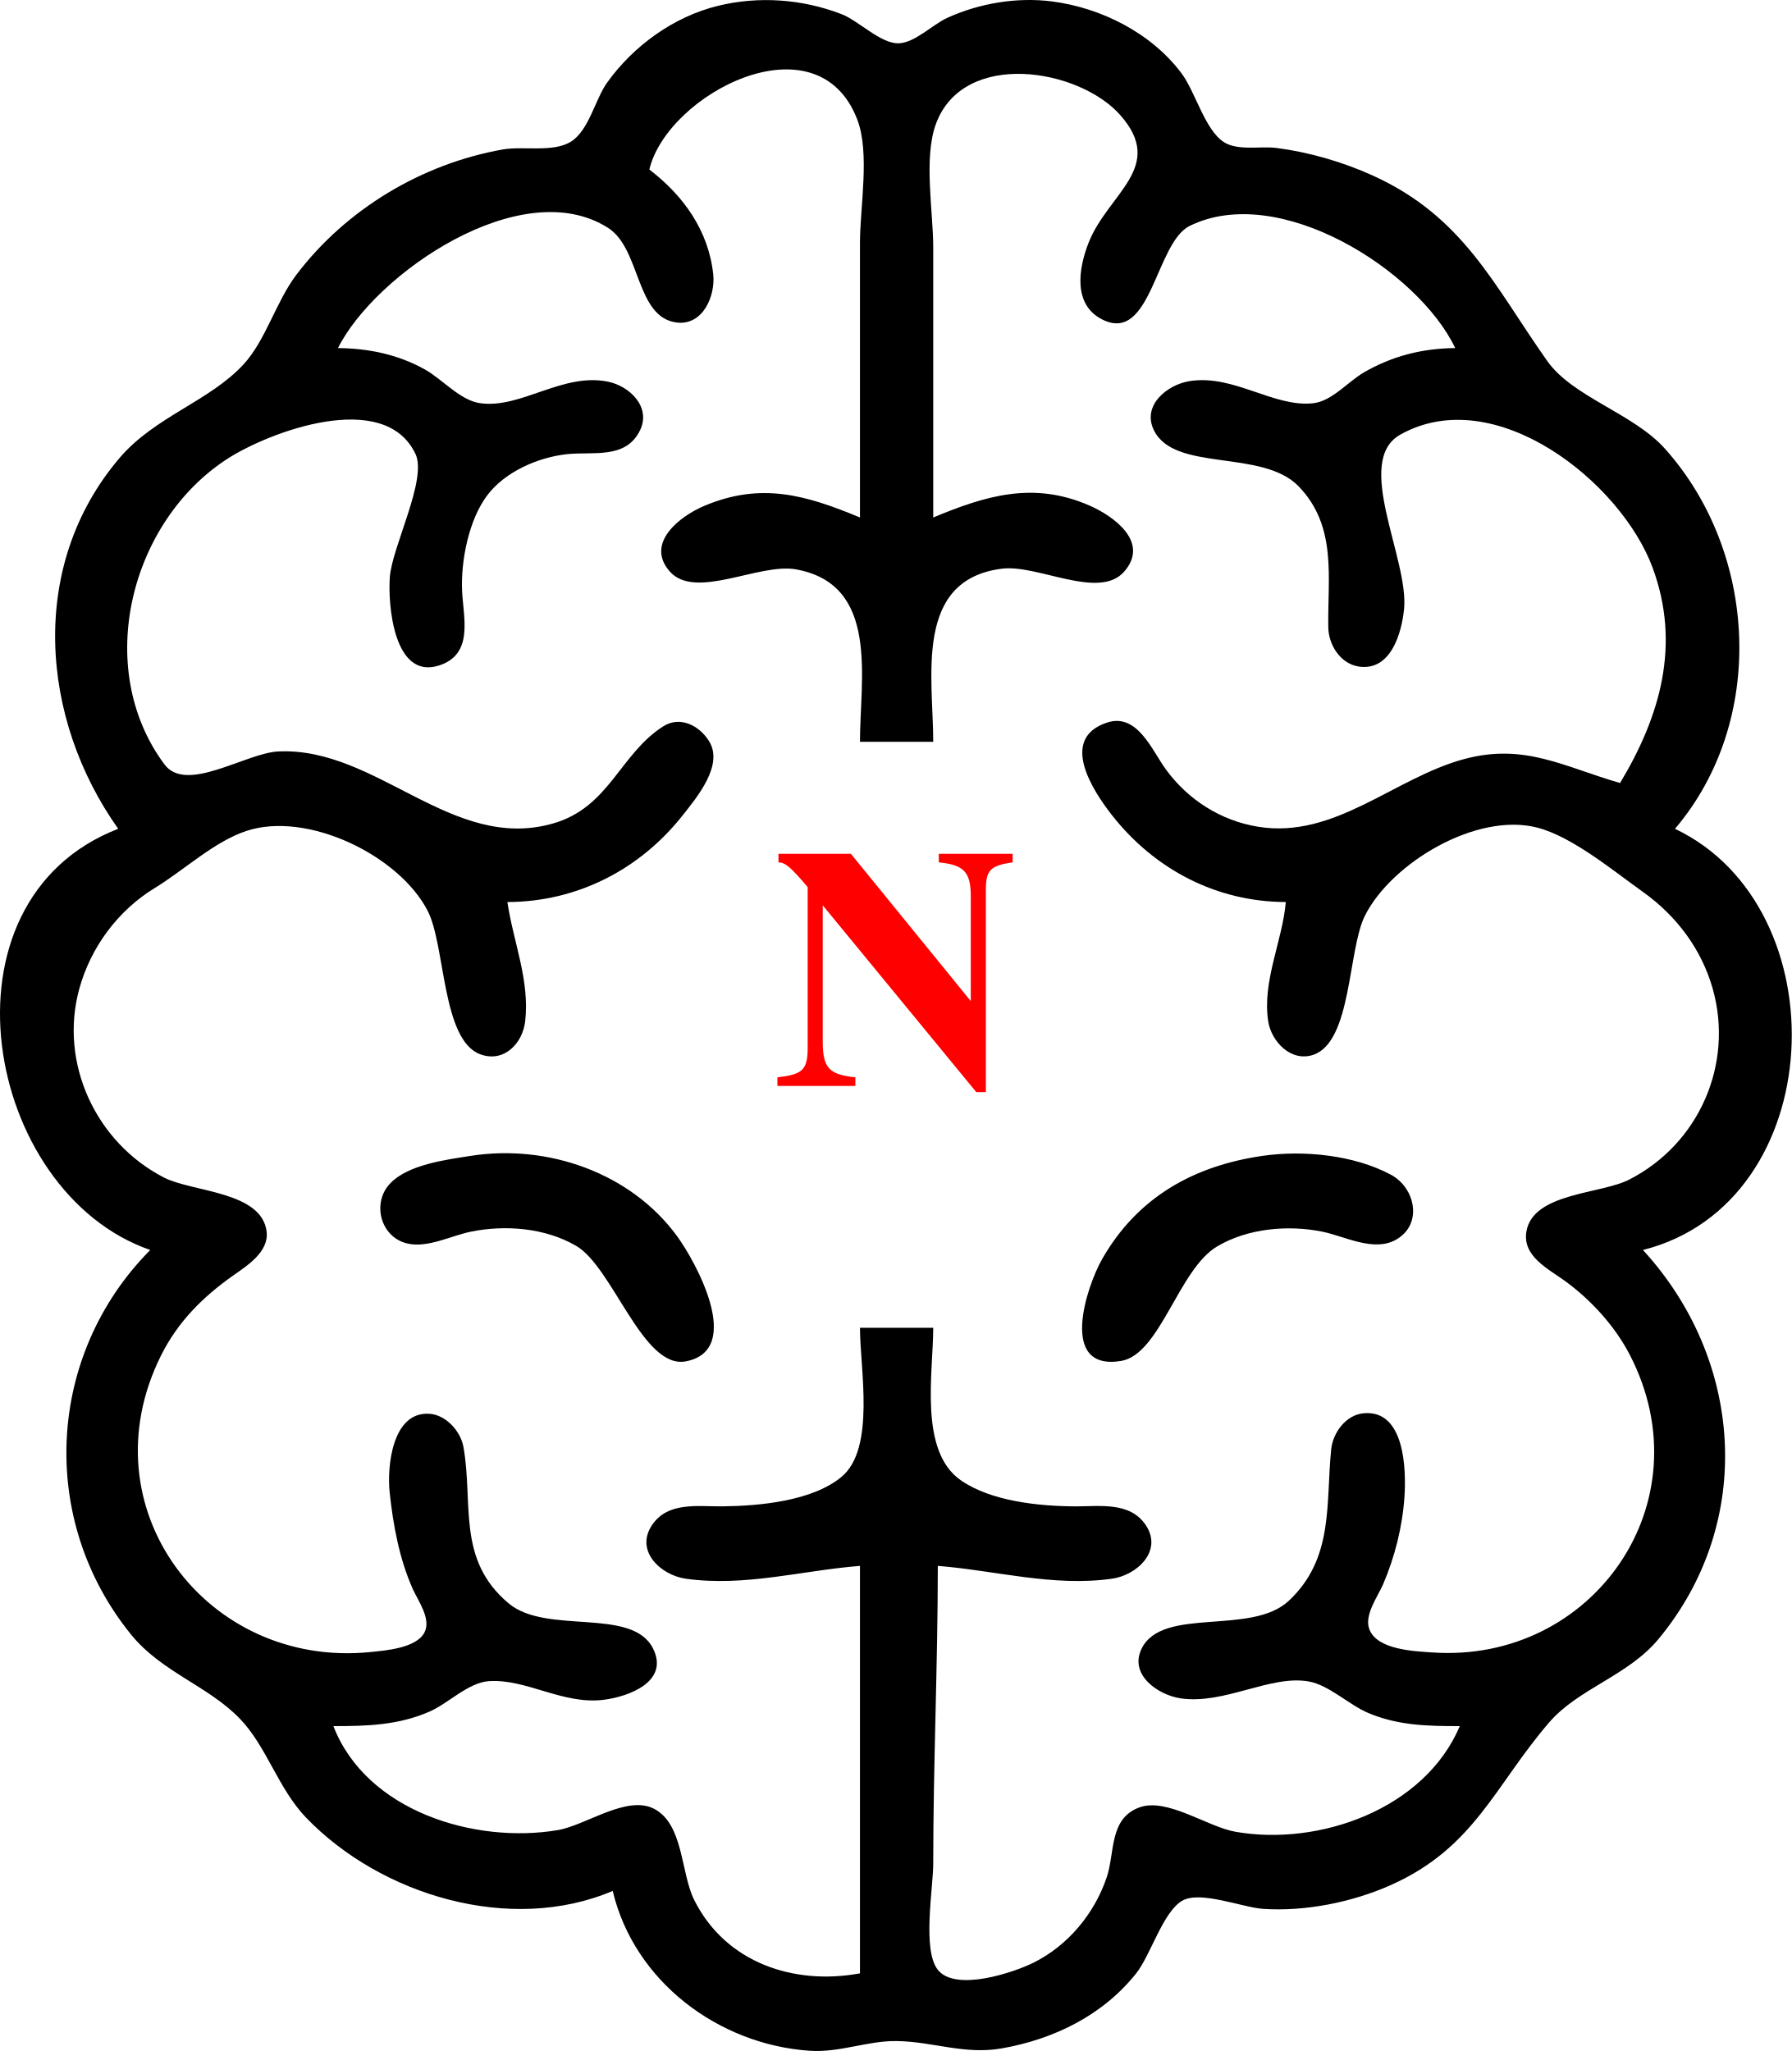
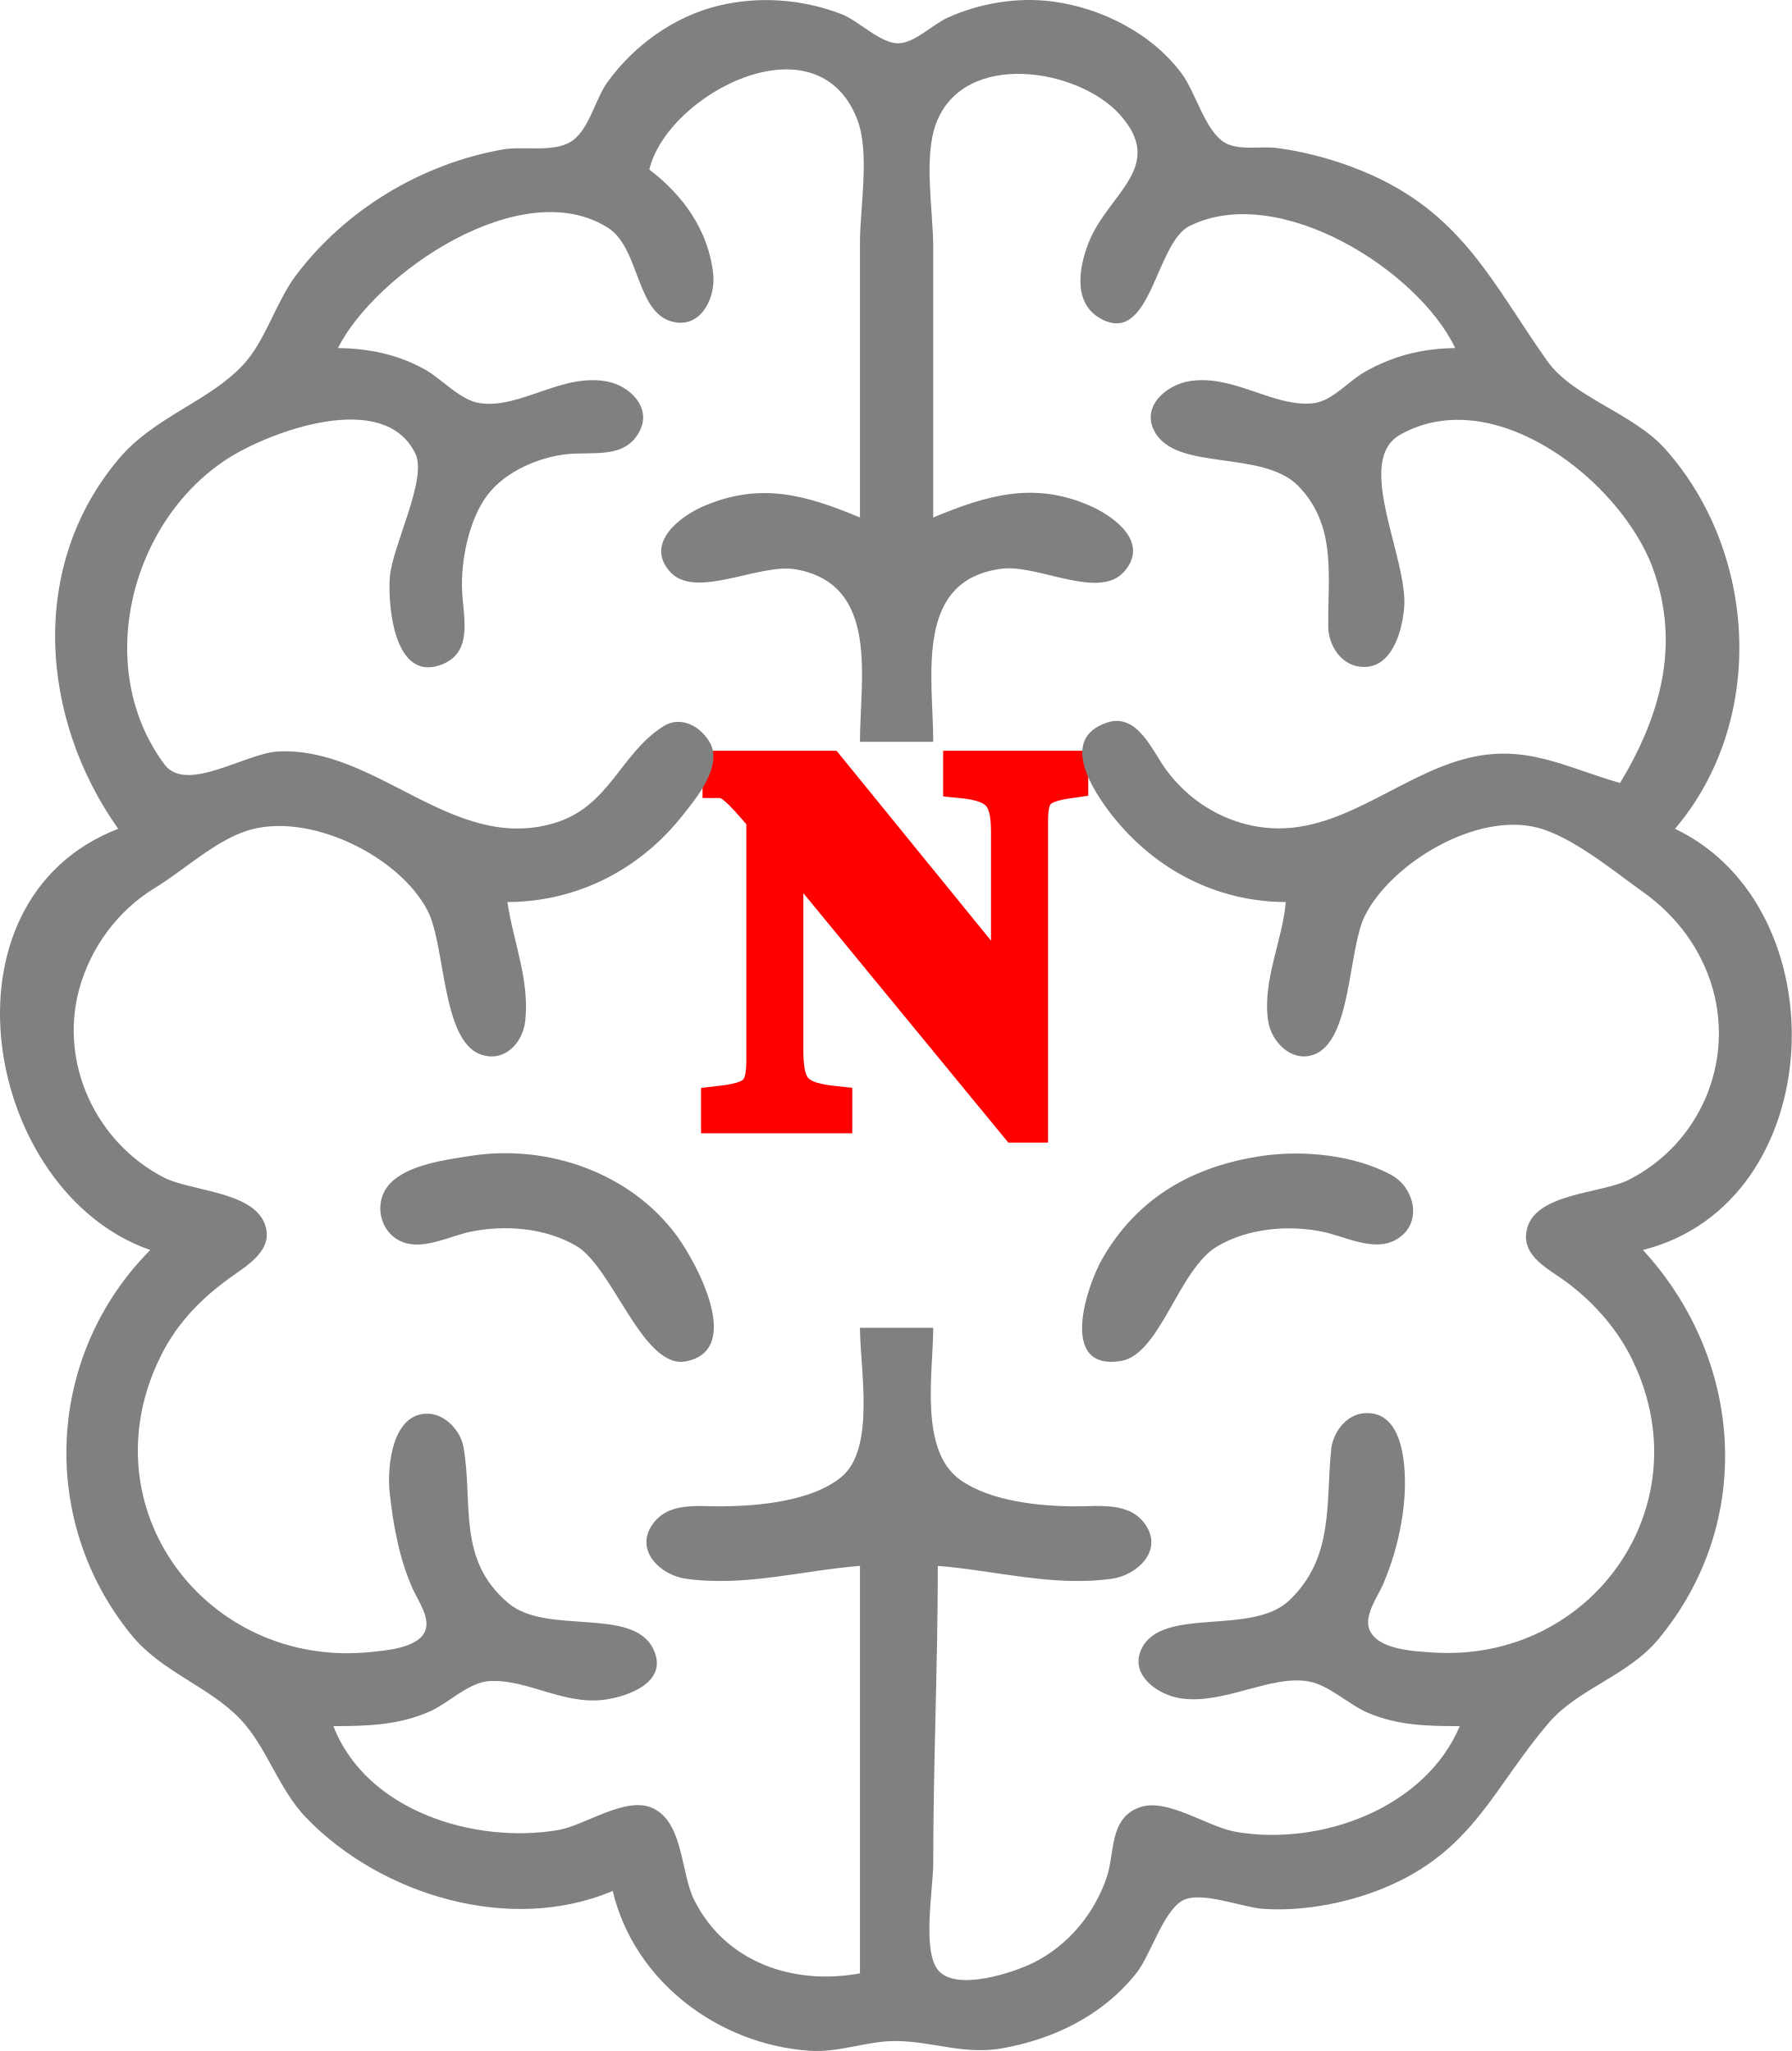
<svg xmlns="http://www.w3.org/2000/svg" width="100%" height="100%" viewBox="0 0 521.759 597.323" preserveAspectRatio="xMinYmin">
-   <text x="50%" y="50%" font-size="100px" font-weight="900" font-family="Times, Times New Roman, serif" text-anchor="middle" alignment-baseline="central" dominant-baseline="central" fill="red">
+   <text x="50%" y="50%" font-size="150px" font-weight="bold" font-family="Times, Times New Roman, serif" text-anchor="middle" alignment-baseline="central" dominant-baseline="central" fill="red" stroke="red" stroke-width="10">
      N
  </text>
-   <path id="brain_outline" d="M34.418 241.374c-54.373 21.065-39.062 105.888 9.334 122.667-30.25 30.505-32.72 78.537-5.59 111.994 8.888 10.962 22.402 14.886 31.699 24.526 7.807 8.096 11.136 20.352 19.277 28.808 21.727 22.565 59.45 34.008 89.28 21.338 6.263 26.367 30.787 44.73 57.334 46.547 8.784.603 16.792-2.943 25.333-2.828 10.616.141 19.755 4.057 30.667 2.128 15.166-2.681 29.368-9.617 39.108-21.852 4.194-5.27 7.817-17.992 13.449-21.17 5.277-2.98 17.479 1.983 23.443 2.389 12.333.841 26.077-1.927 37.333-6.963 24.312-10.881 30.155-28.893 45.997-47.3 8.542-9.923 22.978-13.596 31.848-24.29 28.184-33.973 24.816-81.39-4.512-113.327 54.392-13.712 57.684-99.66 9.334-122.667 26.66-31.361 24.14-80.421-2.9-110.667-9.263-10.364-26.852-15.017-34.335-25.617-15.524-21.994-24.284-41.941-50.765-53.966-8.715-3.957-18.503-6.797-28-8.03-4.654-.606-11.367.938-15.443-1.757-5.503-3.638-8.216-14.58-12.239-19.962-8.738-11.691-23.3-19.079-37.652-20.949-10.238-1.333-21.294.513-30.666 4.816-4.231 1.942-9.36 7.246-14.102 7.37-5.182.137-11.65-6.577-16.565-8.48-11.419-4.42-24.101-5.34-36-2.44-12.872 3.14-24.613 11.636-32.281 22.349-3.566 4.979-5.312 14.065-10.686 17.296-5.186 3.12-13.817 1.15-19.7 2.19-23.586 4.17-45.661 17.407-60.133 36.514-5.93 7.827-8.915 19.105-15.399 26.109-9.978 10.78-25.772 15.145-36.067 27.224-26.72 31.35-23.143 75.97-.4 108m216-90.667c-15.746-6.546-28.783-10.366-45.334-3.38-7.103 2.998-17.285 10.83-10.083 19.076 7.406 8.478 26.034-2.508 36.75-.59 24.473 4.38 18.666 31.869 18.666 50.228h21.334c0-18.736-5.751-47.171 20-50.42 10.409-1.314 28.24 9.196 35.574.889 7.558-8.56-2.921-16.192-10.241-19.352-16.21-6.999-29.916-2.859-45.333 3.55V72.04c0-10.54-2.876-26.068.804-36 8.028-21.66 41.512-16.16 53.578-2.614 13.558 15.22-3.482 22.864-9.146 37.28-2.946 7.495-4.646 18.11 4.122 22.408 14.14 6.928 15.408-22.429 25.314-27.317 25.98-12.823 66.558 12.944 77.328 35.576-9.534.079-18.372 2.299-26.667 7.132-4.573 2.664-9.219 8.32-14.667 8.93-11.532 1.29-23.132-8.482-35.998-6.443-6.526 1.033-13.983 7.057-10.404 14.322 6.04 12.267 31.534 5.388 42.118 16.306 11.326 11.681 8.416 26.668 8.656 41.086.084 5.118 3.55 10.667 8.967 11.431 9.28 1.31 12.4-9.78 13.1-16.764 1.459-14.532-14.841-43.07-1.099-50.793 27.486-15.446 64.262 13.729 73.49 38.793 8.217 22.312 2.269 43.121-9.496 62.667-16.287-4.692-27.754-11.704-45.334-6.991-20.372 5.463-37.676 23.323-60 19.737-10.897-1.75-20.458-7.833-26.953-16.748-4.003-5.494-8.28-16.473-17.04-13.617-14.15 4.615-4.261 19.795 1.347 26.95 12.424 15.853 30.5 25.28 50.646 25.335-.993 11.398-6.896 23.002-5.134 34.667.898 5.95 6.649 12.008 13.114 9.836 11.262-3.784 10.075-30.568 15.047-40.503 7.677-15.342 32.548-30.324 50.307-25.648 10.19 2.683 22.034 12.55 30.666 18.7 9.792 6.98 17.087 16.7 20.339 28.282 6.115 21.782-3.904 45.04-24.339 55.501-8.336 4.267-28.077 3.813-29.944 15.17-1.186 7.22 6.49 10.875 11.278 14.375 7.636 5.582 14.565 13.179 18.905 21.62 22.127 43.031-10.981 89.756-57.572 86.547-5.305-.365-16.039-.773-18.33-6.724-1.6-4.147 2.434-9.497 4.007-13.156 3.403-7.919 5.61-16.721 6.203-25.333.539-7.823.197-25.563-11.879-24.451-5.202.479-8.97 5.693-9.458 10.552-1.598 15.91.842 31.687-12.311 44.045-10.959 10.296-36.855 1.56-42.897 13.994-3.691 7.593 4.798 13.448 11.332 14.433 12.69 1.913 26.186-6.907 37.333-4.915 5.976 1.068 11.67 6.783 17.333 9.174 8.739 3.692 17.354 3.834 26.667 3.834-10.233 24.171-40.94 35.06-65.333 30.768-8.18-1.438-19.946-10.033-27.975-7.09-8.845 3.24-7.077 13.113-9.499 20.322-3.542 10.551-11.222 19.828-21.193 24.83-5.804 2.912-22.743 8.632-27.963 2.181-4.648-5.745-1.37-23.825-1.37-31.01 0-28.905 1.33-57.866 1.333-86.667 16.925 1.346 33.457 6.134 50.667 3.748 7.305-1.014 14.98-8.092 9.857-15.67-4.625-6.841-13.383-5.378-20.524-5.413-10.457-.05-24.48-1.45-33.308-7.601-12.288-8.562-8.025-31.395-8.025-44.398h-21.334c0 11.82 4.61 35.179-5.412 43.442-8.57 7.064-23.898 8.426-34.588 8.553-7.156.085-15.878-1.452-20.524 5.417-5.124 7.578 2.552 14.656 9.858 15.67 17.209 2.386 33.74-2.402 50.666-3.748v118.666c-19.176 3.56-39.098-3.041-48.253-21.333-3.99-7.972-3.073-22.201-11.772-26.624-7.921-4.028-19.832 4.87-27.975 6.244-24.062 4.057-55.698-5.417-65.333-30.287 9.757 0 18.883-.244 28-4.232 5.47-2.393 11.299-8.485 17.333-8.87 10.91-.698 21.448 6.908 33.334 5.442 7.22-.889 19.253-5.258 14.408-14.948-6.08-12.154-30.96-3.89-42.007-13.11-15.28-12.755-10.256-29.16-13.205-45.614-.815-4.542-5.066-9.298-9.863-9.63-10.88-.754-12.43 15.382-11.615 22.962 1.02 9.464 2.807 19.264 6.698 28 1.557 3.494 5.517 8.831 3.406 12.775-2.425 4.535-11.33 5.215-15.822 5.664-47.506 4.753-83.053-42.003-60.832-86.439 4.858-9.714 12.062-16.93 20.832-23.125 4.134-2.921 10.594-6.956 9.89-12.873-1.402-11.795-21.605-11.503-29.89-15.763-19.85-10.207-30.572-33.345-24.68-54.905 3.32-12.151 11.278-22.89 22.013-29.431 8.505-5.183 17.279-13.507 26.667-16.612 17.8-5.887 44.612 7.187 52.836 23.376 5.118 10.079 4.076 37.492 15.222 41.656 6.956 2.599 12.404-3.175 13.13-9.657 1.34-11.964-3.486-23.096-5.188-34.666 20.222-.056 38.532-9.373 51.108-25.333 4.078-5.177 11.938-14.537 7.628-21.501-2.834-4.576-8.435-7.462-13.346-4.34-12.653 8.04-15.654 23.557-32.057 28.28-29.433 8.476-51.28-22.274-80-20.967-9.501.433-26.816 12.357-33.194 3.777-20.918-28.146-9.9-70.933 18.527-89.13 12.007-7.684 45.467-20.374 54.558-1.312 3.52 7.38-6.784 26.972-7.458 35.86-.608 8.02 1.13 29.897 14.227 25.804 10.325-3.227 7.157-13.956 6.812-21.804-.387-8.8 1.981-20.766 7.393-27.876 5.196-6.826 14.77-10.983 23.135-11.892 7.6-.827 17.115 1.569 21.276-6.924 3.327-6.792-3.012-12.892-9.277-14.183-13.29-2.739-25.407 7.967-37.332 6.25-5.755-.826-11.01-7.01-16-9.802-7.83-4.381-16.446-6.167-25.334-6.24 10.714-21.506 53.403-51.09 78.647-35.01 9.585 6.105 7.992 26.135 20.021 27.567 7.654.912 11.262-7.83 10.607-14.01-1.348-12.738-8.679-22.96-18.608-30.547 5.23-22.006 48.859-44.826 60.53-14.614 3.767 9.755.803 25.542.803 35.947v80M137.085 336.626c-7.168 1.12-18.15 2.51-23.421 7.973-5.456 5.655-2.94 15.564 4.774 17.51 5.947 1.498 12.859-2.216 18.647-3.396 10.028-2.044 21.607-1.15 30.667 4.109 10.733 6.23 19.448 36.072 31.98 33.65 17.077-3.303 2.82-29.073-2.55-36.431-13.478-18.47-37.673-26.918-60.097-23.415m230.667-.015c-20.122 2.883-36.534 12.052-46.828 30.096-4.44 7.782-12.84 32.642 5.489 29.656 11.425-1.86 16.743-26.67 28.005-33.356 8.927-5.3 20.703-6.325 30.667-4.294 6.535 1.33 14.787 5.928 21.255 2.42 8.09-4.383 5.882-15.152-1.314-19.015-10.693-5.741-25.43-7.203-37.274-5.507" fill="#000000" />
+   <path id="brain_outline" d="M34.418 241.374c-54.373 21.065-39.062 105.888 9.334 122.667-30.25 30.505-32.72 78.537-5.59 111.994 8.888 10.962 22.402 14.886 31.699 24.526 7.807 8.096 11.136 20.352 19.277 28.808 21.727 22.565 59.45 34.008 89.28 21.338 6.263 26.367 30.787 44.73 57.334 46.547 8.784.603 16.792-2.943 25.333-2.828 10.616.141 19.755 4.057 30.667 2.128 15.166-2.681 29.368-9.617 39.108-21.852 4.194-5.27 7.817-17.992 13.449-21.17 5.277-2.98 17.479 1.983 23.443 2.389 12.333.841 26.077-1.927 37.333-6.963 24.312-10.881 30.155-28.893 45.997-47.3 8.542-9.923 22.978-13.596 31.848-24.29 28.184-33.973 24.816-81.39-4.512-113.327 54.392-13.712 57.684-99.66 9.334-122.667 26.66-31.361 24.14-80.421-2.9-110.667-9.263-10.364-26.852-15.017-34.335-25.617-15.524-21.994-24.284-41.941-50.765-53.966-8.715-3.957-18.503-6.797-28-8.03-4.654-.606-11.367.938-15.443-1.757-5.503-3.638-8.216-14.58-12.239-19.962-8.738-11.691-23.3-19.079-37.652-20.949-10.238-1.333-21.294.513-30.666 4.816-4.231 1.942-9.36 7.246-14.102 7.37-5.182.137-11.65-6.577-16.565-8.48-11.419-4.42-24.101-5.34-36-2.44-12.872 3.14-24.613 11.636-32.281 22.349-3.566 4.979-5.312 14.065-10.686 17.296-5.186 3.12-13.817 1.15-19.7 2.19-23.586 4.17-45.661 17.407-60.133 36.514-5.93 7.827-8.915 19.105-15.399 26.109-9.978 10.78-25.772 15.145-36.067 27.224-26.72 31.35-23.143 75.97-.4 108m216-90.667c-15.746-6.546-28.783-10.366-45.334-3.38-7.103 2.998-17.285 10.83-10.083 19.076 7.406 8.478 26.034-2.508 36.75-.59 24.473 4.38 18.666 31.869 18.666 50.228h21.334c0-18.736-5.751-47.171 20-50.42 10.409-1.314 28.24 9.196 35.574.889 7.558-8.56-2.921-16.192-10.241-19.352-16.21-6.999-29.916-2.859-45.333 3.55V72.04c0-10.54-2.876-26.068.804-36 8.028-21.66 41.512-16.16 53.578-2.614 13.558 15.22-3.482 22.864-9.146 37.28-2.946 7.495-4.646 18.11 4.122 22.408 14.14 6.928 15.408-22.429 25.314-27.317 25.98-12.823 66.558 12.944 77.328 35.576-9.534.079-18.372 2.299-26.667 7.132-4.573 2.664-9.219 8.32-14.667 8.93-11.532 1.29-23.132-8.482-35.998-6.443-6.526 1.033-13.983 7.057-10.404 14.322 6.04 12.267 31.534 5.388 42.118 16.306 11.326 11.681 8.416 26.668 8.656 41.086.084 5.118 3.55 10.667 8.967 11.431 9.28 1.31 12.4-9.78 13.1-16.764 1.459-14.532-14.841-43.07-1.099-50.793 27.486-15.446 64.262 13.729 73.49 38.793 8.217 22.312 2.269 43.121-9.496 62.667-16.287-4.692-27.754-11.704-45.334-6.991-20.372 5.463-37.676 23.323-60 19.737-10.897-1.75-20.458-7.833-26.953-16.748-4.003-5.494-8.28-16.473-17.04-13.617-14.15 4.615-4.261 19.795 1.347 26.95 12.424 15.853 30.5 25.28 50.646 25.335-.993 11.398-6.896 23.002-5.134 34.667.898 5.95 6.649 12.008 13.114 9.836 11.262-3.784 10.075-30.568 15.047-40.503 7.677-15.342 32.548-30.324 50.307-25.648 10.19 2.683 22.034 12.55 30.666 18.7 9.792 6.98 17.087 16.7 20.339 28.282 6.115 21.782-3.904 45.04-24.339 55.501-8.336 4.267-28.077 3.813-29.944 15.17-1.186 7.22 6.49 10.875 11.278 14.375 7.636 5.582 14.565 13.179 18.905 21.62 22.127 43.031-10.981 89.756-57.572 86.547-5.305-.365-16.039-.773-18.33-6.724-1.6-4.147 2.434-9.497 4.007-13.156 3.403-7.919 5.61-16.721 6.203-25.333.539-7.823.197-25.563-11.879-24.451-5.202.479-8.97 5.693-9.458 10.552-1.598 15.91.842 31.687-12.311 44.045-10.959 10.296-36.855 1.56-42.897 13.994-3.691 7.593 4.798 13.448 11.332 14.433 12.69 1.913 26.186-6.907 37.333-4.915 5.976 1.068 11.67 6.783 17.333 9.174 8.739 3.692 17.354 3.834 26.667 3.834-10.233 24.171-40.94 35.06-65.333 30.768-8.18-1.438-19.946-10.033-27.975-7.09-8.845 3.24-7.077 13.113-9.499 20.322-3.542 10.551-11.222 19.828-21.193 24.83-5.804 2.912-22.743 8.632-27.963 2.181-4.648-5.745-1.37-23.825-1.37-31.01 0-28.905 1.33-57.866 1.333-86.667 16.925 1.346 33.457 6.134 50.667 3.748 7.305-1.014 14.98-8.092 9.857-15.67-4.625-6.841-13.383-5.378-20.524-5.413-10.457-.05-24.48-1.45-33.308-7.601-12.288-8.562-8.025-31.395-8.025-44.398h-21.334c0 11.82 4.61 35.179-5.412 43.442-8.57 7.064-23.898 8.426-34.588 8.553-7.156.085-15.878-1.452-20.524 5.417-5.124 7.578 2.552 14.656 9.858 15.67 17.209 2.386 33.74-2.402 50.666-3.748v118.666c-19.176 3.56-39.098-3.041-48.253-21.333-3.99-7.972-3.073-22.201-11.772-26.624-7.921-4.028-19.832 4.87-27.975 6.244-24.062 4.057-55.698-5.417-65.333-30.287 9.757 0 18.883-.244 28-4.232 5.47-2.393 11.299-8.485 17.333-8.87 10.91-.698 21.448 6.908 33.334 5.442 7.22-.889 19.253-5.258 14.408-14.948-6.08-12.154-30.96-3.89-42.007-13.11-15.28-12.755-10.256-29.16-13.205-45.614-.815-4.542-5.066-9.298-9.863-9.63-10.88-.754-12.43 15.382-11.615 22.962 1.02 9.464 2.807 19.264 6.698 28 1.557 3.494 5.517 8.831 3.406 12.775-2.425 4.535-11.33 5.215-15.822 5.664-47.506 4.753-83.053-42.003-60.832-86.439 4.858-9.714 12.062-16.93 20.832-23.125 4.134-2.921 10.594-6.956 9.89-12.873-1.402-11.795-21.605-11.503-29.89-15.763-19.85-10.207-30.572-33.345-24.68-54.905 3.32-12.151 11.278-22.89 22.013-29.431 8.505-5.183 17.279-13.507 26.667-16.612 17.8-5.887 44.612 7.187 52.836 23.376 5.118 10.079 4.076 37.492 15.222 41.656 6.956 2.599 12.404-3.175 13.13-9.657 1.34-11.964-3.486-23.096-5.188-34.666 20.222-.056 38.532-9.373 51.108-25.333 4.078-5.177 11.938-14.537 7.628-21.501-2.834-4.576-8.435-7.462-13.346-4.34-12.653 8.04-15.654 23.557-32.057 28.28-29.433 8.476-51.28-22.274-80-20.967-9.501.433-26.816 12.357-33.194 3.777-20.918-28.146-9.9-70.933 18.527-89.13 12.007-7.684 45.467-20.374 54.558-1.312 3.52 7.38-6.784 26.972-7.458 35.86-.608 8.02 1.13 29.897 14.227 25.804 10.325-3.227 7.157-13.956 6.812-21.804-.387-8.8 1.981-20.766 7.393-27.876 5.196-6.826 14.77-10.983 23.135-11.892 7.6-.827 17.115 1.569 21.276-6.924 3.327-6.792-3.012-12.892-9.277-14.183-13.29-2.739-25.407 7.967-37.332 6.25-5.755-.826-11.01-7.01-16-9.802-7.83-4.381-16.446-6.167-25.334-6.24 10.714-21.506 53.403-51.09 78.647-35.01 9.585 6.105 7.992 26.135 20.021 27.567 7.654.912 11.262-7.83 10.607-14.01-1.348-12.738-8.679-22.96-18.608-30.547 5.23-22.006 48.859-44.826 60.53-14.614 3.767 9.755.803 25.542.803 35.947v80M137.085 336.626c-7.168 1.12-18.15 2.51-23.421 7.973-5.456 5.655-2.94 15.564 4.774 17.51 5.947 1.498 12.859-2.216 18.647-3.396 10.028-2.044 21.607-1.15 30.667 4.109 10.733 6.23 19.448 36.072 31.98 33.65 17.077-3.303 2.82-29.073-2.55-36.431-13.478-18.47-37.673-26.918-60.097-23.415m230.667-.015c-20.122 2.883-36.534 12.052-46.828 30.096-4.44 7.782-12.84 32.642 5.489 29.656 11.425-1.86 16.743-26.67 28.005-33.356 8.927-5.3 20.703-6.325 30.667-4.294 6.535 1.33 14.787 5.928 21.255 2.42 8.09-4.383 5.882-15.152-1.314-19.015-10.693-5.741-25.43-7.203-37.274-5.507" fill="gray" />
</svg>
